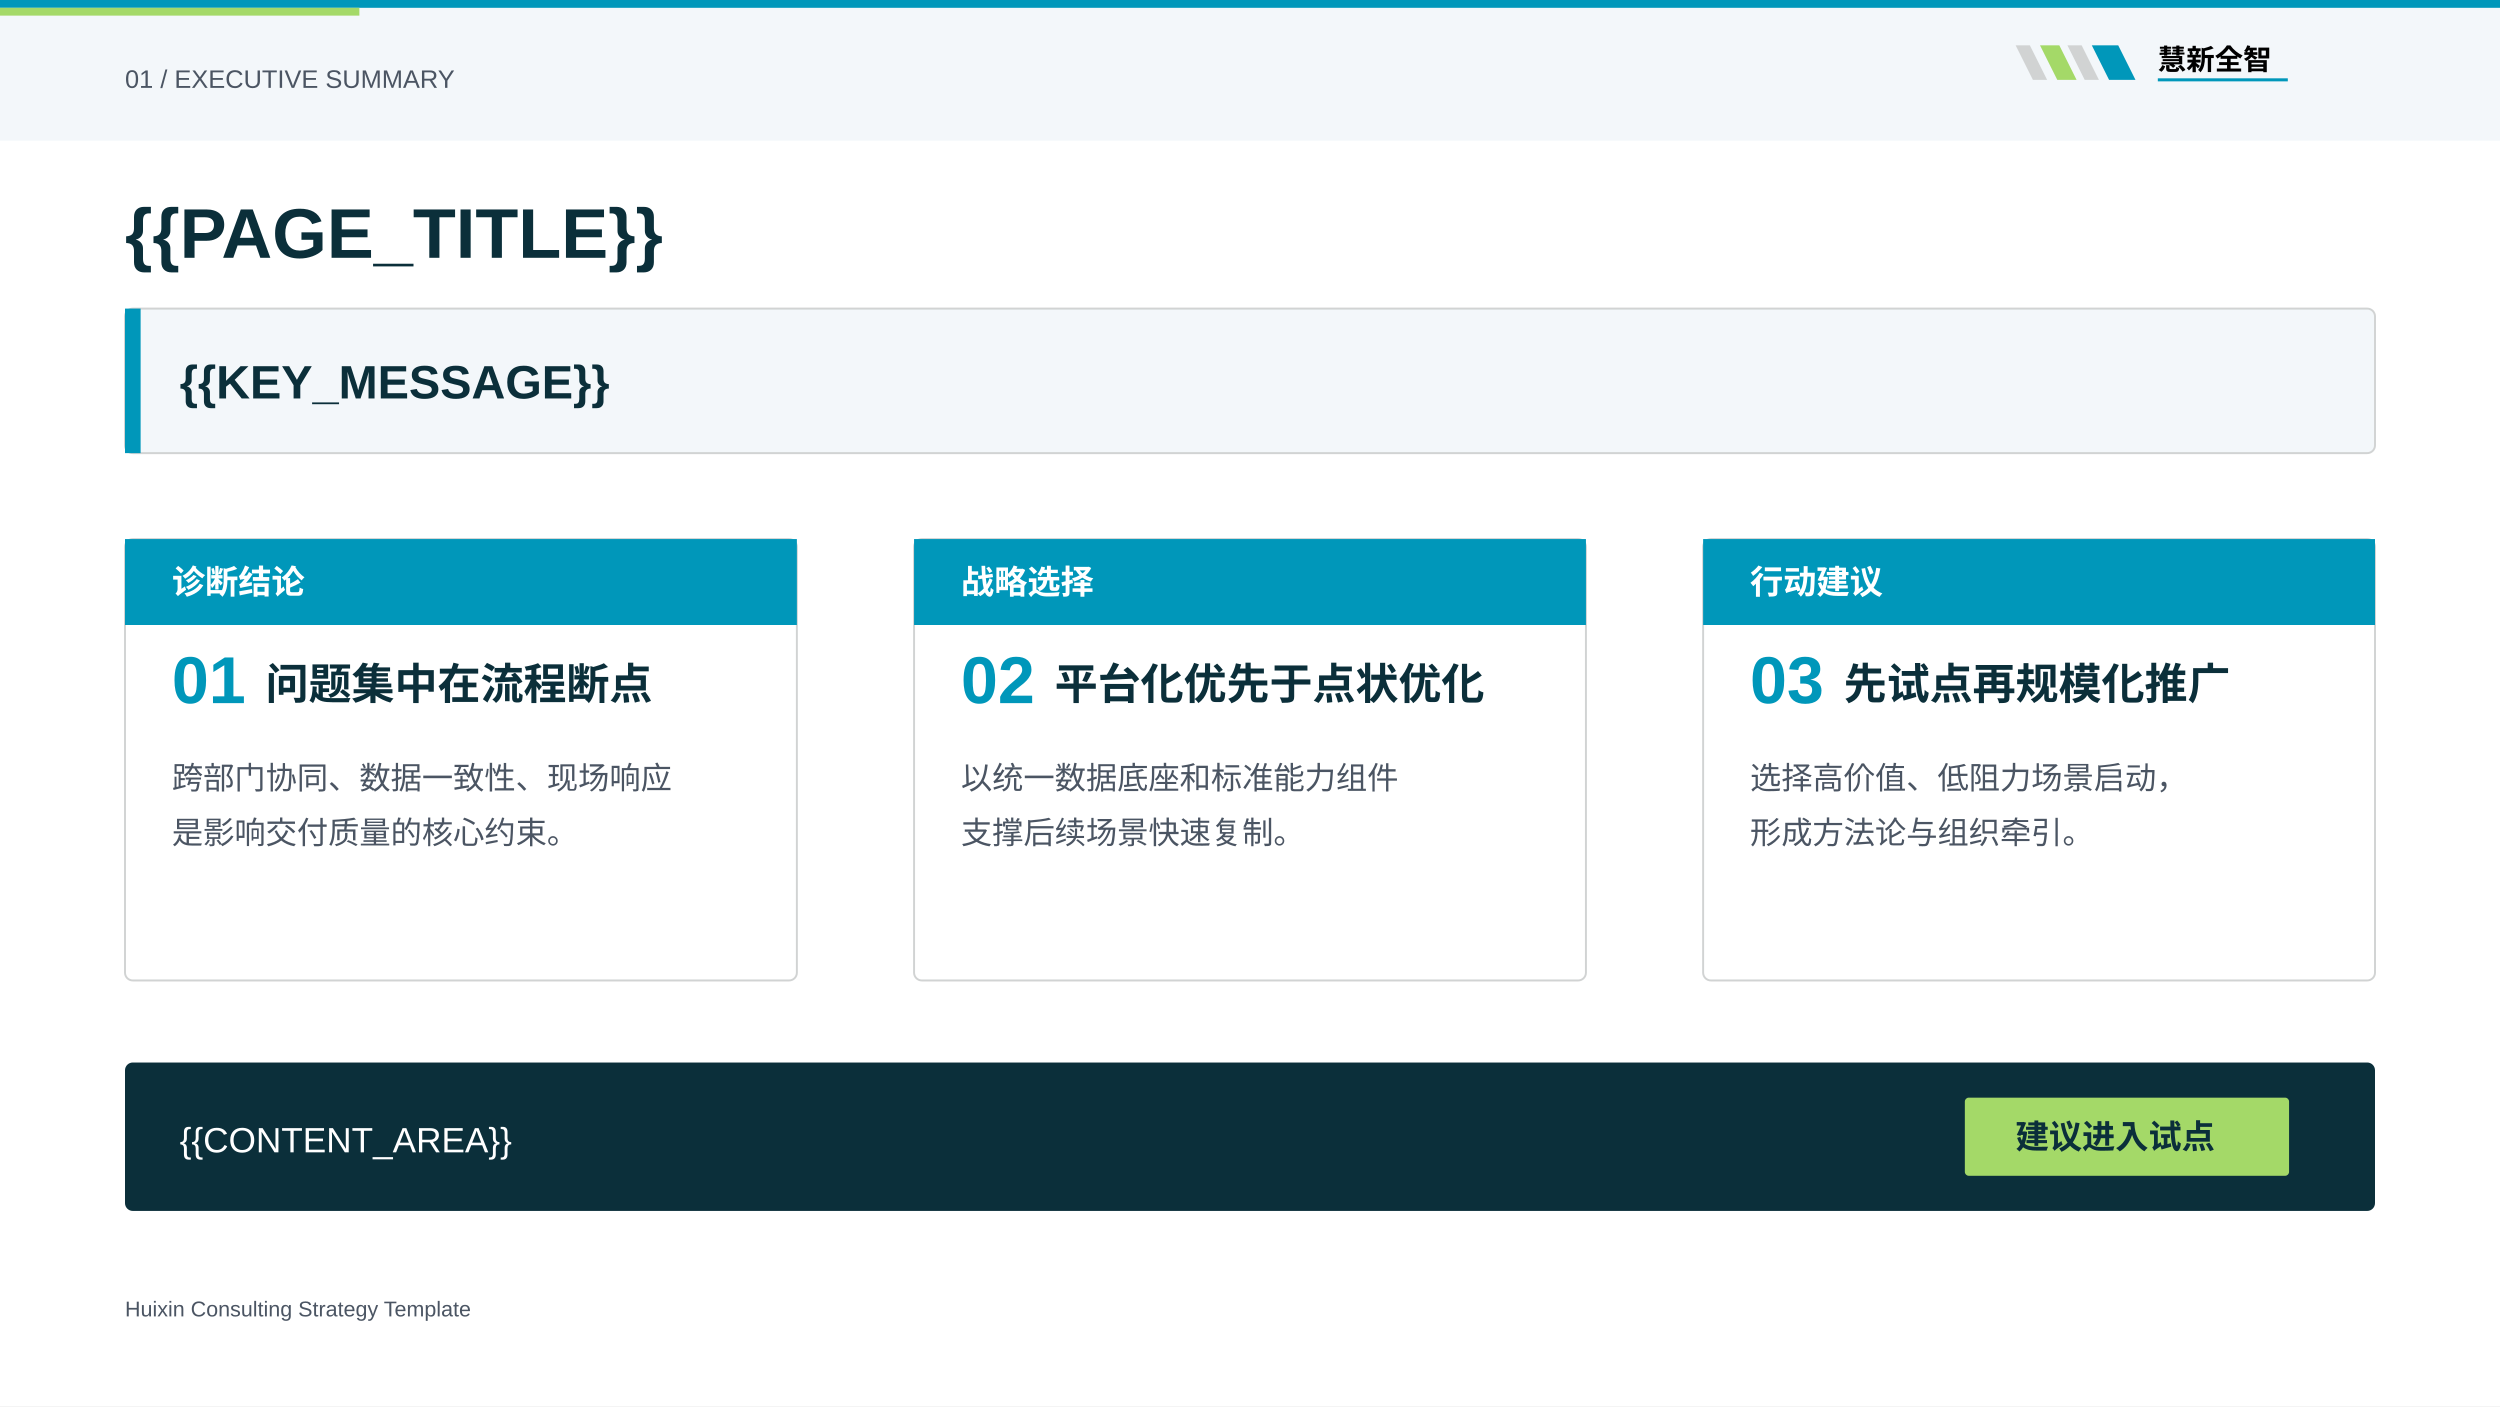
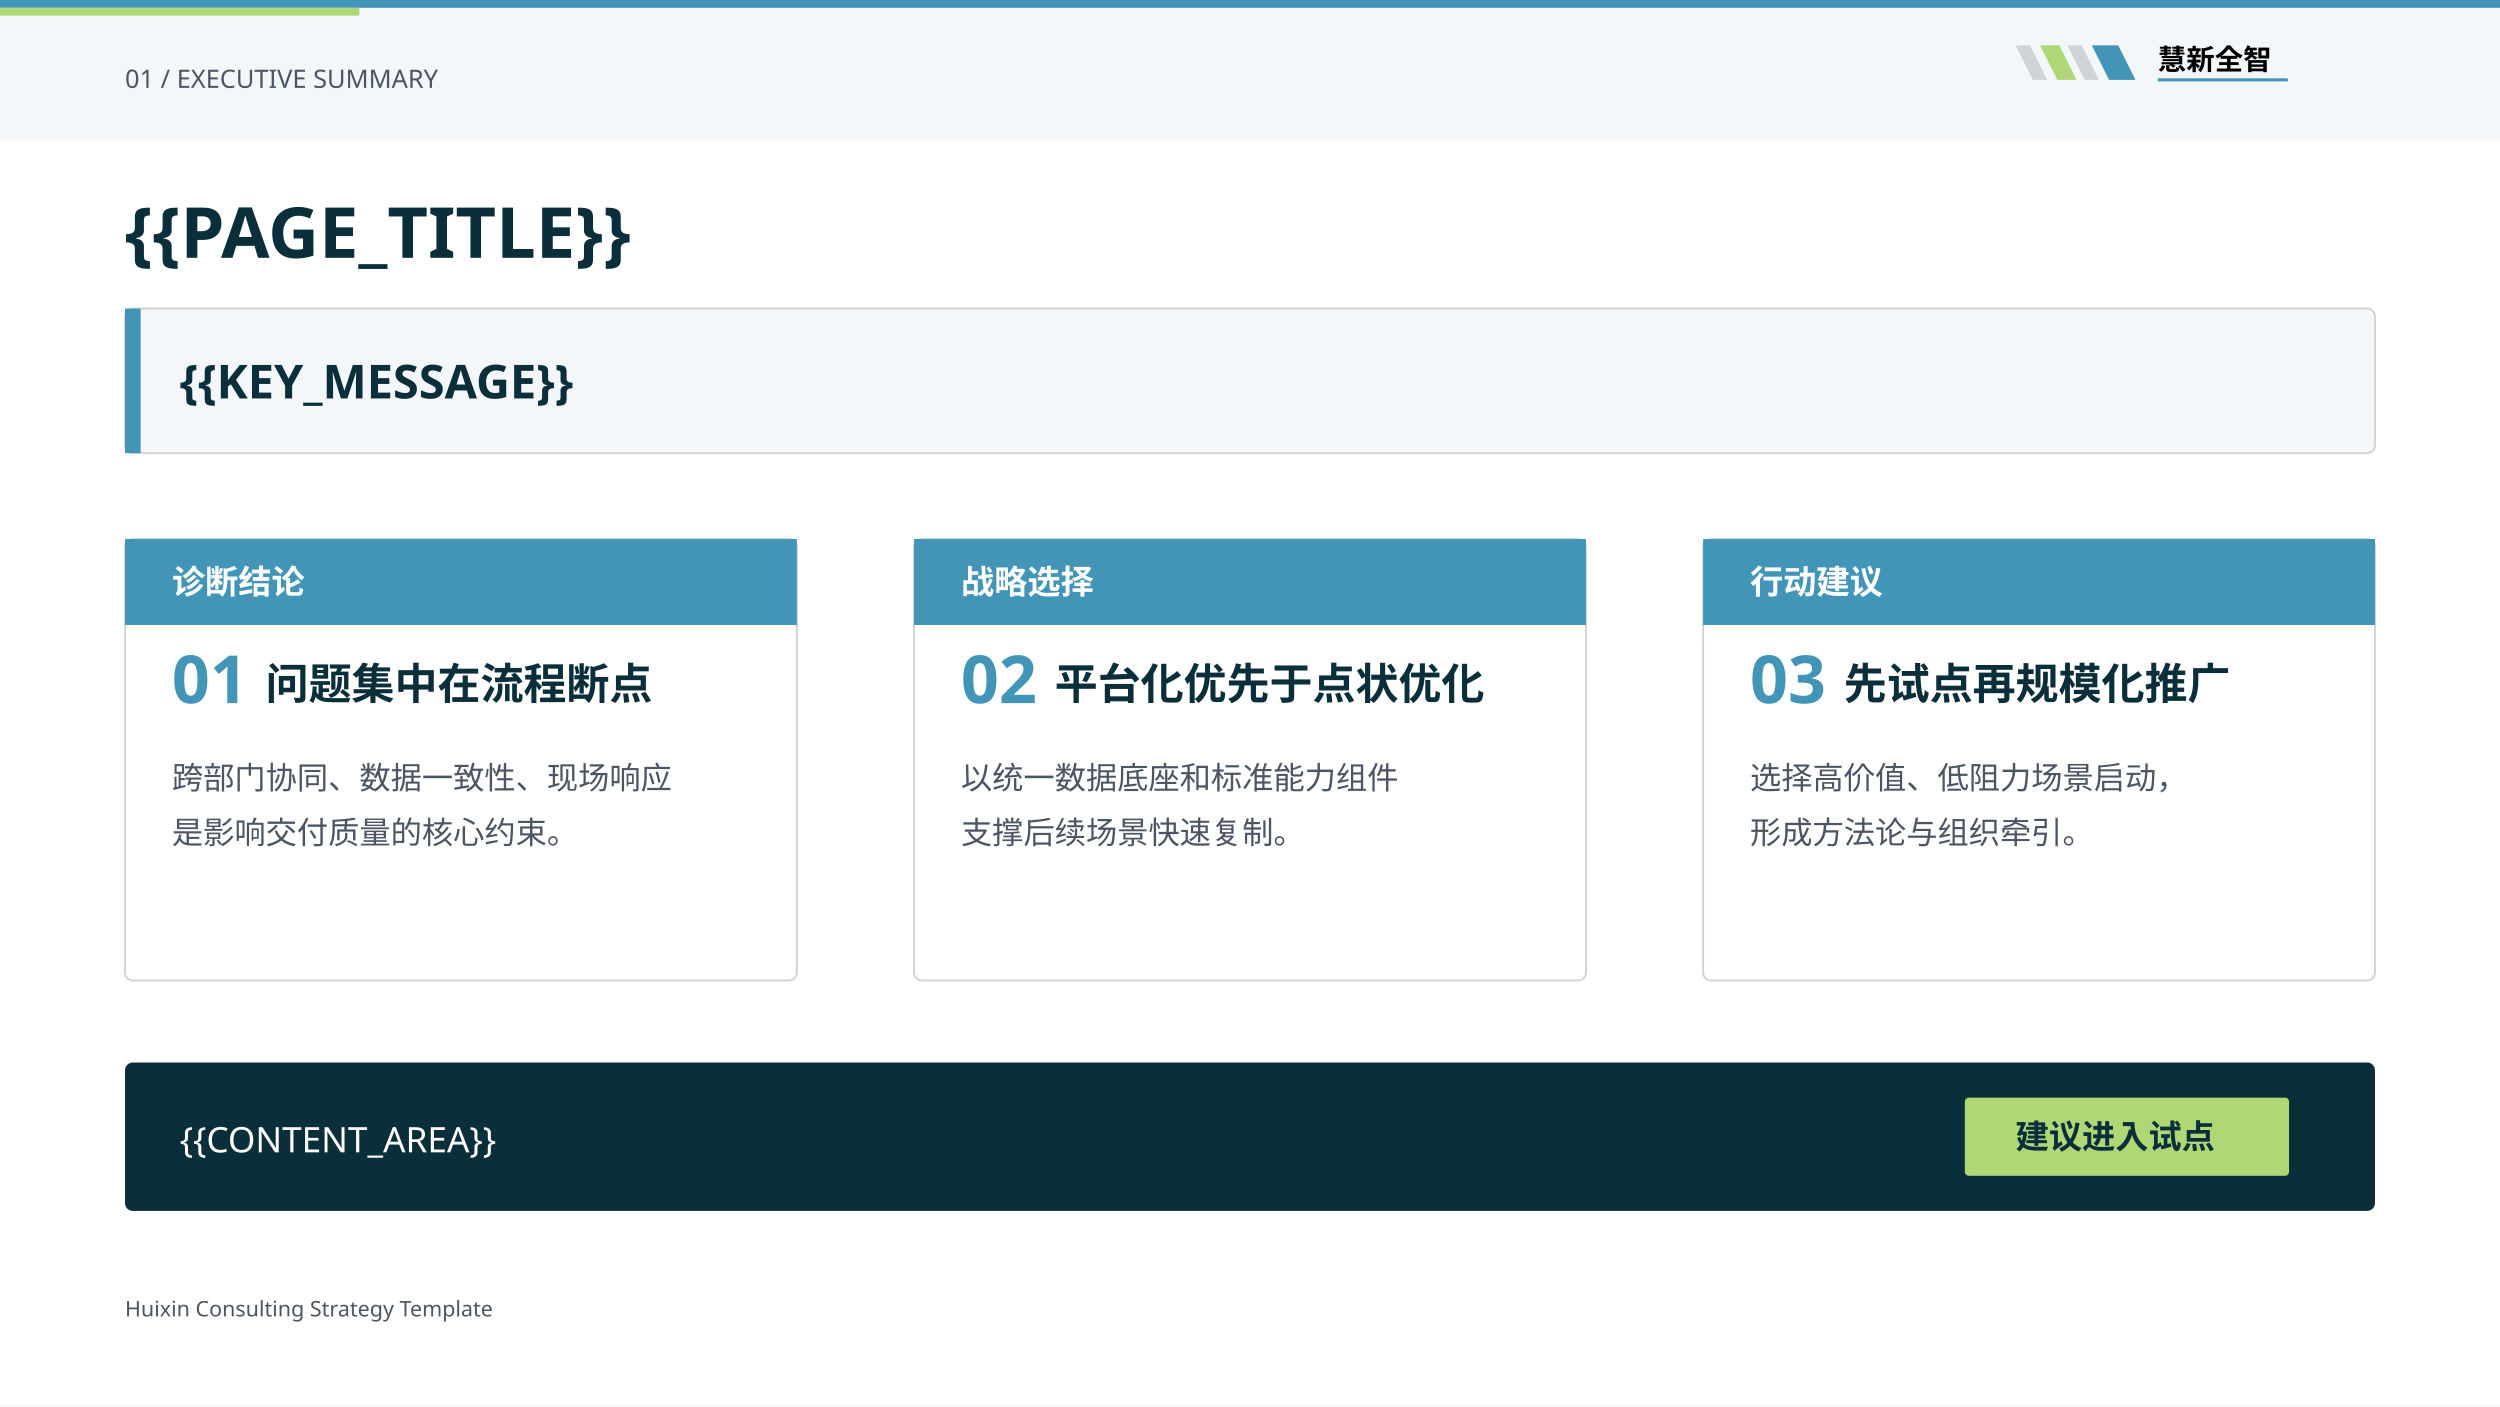
<svg xmlns="http://www.w3.org/2000/svg" width="1280" height="720" viewBox="0 0 1280 720">
  <rect x="0" y="0" width="1280" height="720" fill="#FFFFFF" />
  <rect x="0" y="0" width="1280" height="72" fill="#F3F7FA" />
-   <rect x="0" y="0" width="1280" height="4" fill="#0097BA" />
-   <rect x="0" y="4" width="184" height="4" fill="#A4D968" />
-   <text x="64" y="45" font-family="Microsoft YaHei, PingFang SC, Arial, sans-serif" font-size="13" fill="#4B5563">01 / EXECUTIVE SUMMARY</text>
+   <rect x="0" y="0" width="1280" height="4" fill="#4295B6" />
+   <rect x="0" y="4" width="184" height="4" fill="#B0D776" />
+   <text x="64" y="45" font-family="Microsoft YaHei" font-size="13" fill="#4B5563">01 / EXECUTIVE SUMMARY</text>
  <g id="huixin-logo" transform="translate(1032 18) scale(0.52)">
-     <polygon points="0,10 14,10 31,44 17,44" fill="#D1D3D3" />
-     <polygon points="24,10 43,10 60,44 41,44" fill="#A4D968" />
-     <polygon points="51,10 65,10 82,44 68,44" fill="#D1D3D3" />
-     <polygon points="75,10 101,10 118,44 92,44" fill="#0097BA" />
-     <text x="140" y="34" fill="#000000" font-family="Microsoft YaHei, PingFang SC, Arial, sans-serif" font-size="28" font-weight="700">慧新全智</text>
-     <line x1="140" y1="44" x2="268" y2="44" stroke="#0097BA" stroke-width="3" />
+     <polygon points="0,10 14,10 31,44 17,44" fill="#D2D3D4" />
+     <polygon points="24,10 43,10 60,44 41,44" fill="#B0D776" />
+     <polygon points="51,10 65,10 82,44 68,44" fill="#D2D3D4" />
+     <polygon points="75,10 101,10 118,44 92,44" fill="#4295B6" />
+     <text x="140" y="34" fill="#000000" font-family="Microsoft YaHei" font-size="28" font-weight="700">慧新全智</text>
+     <line x1="140" y1="44" x2="268" y2="44" stroke="#4295B6" stroke-width="3" />
  </g>
-   <text x="64" y="132" font-family="Microsoft YaHei, PingFang SC, Arial, sans-serif" font-size="36" font-weight="bold" fill="#0B2F3A">{{PAGE_TITLE}}</text>
-   <rect x="64" y="158" width="1152" height="74" rx="4" fill="#F3F7FA" stroke="#D1D3D3" stroke-width="1" />
-   <rect x="64" y="158" width="8" height="74" fill="#0097BA" />
-   <text x="92" y="204" font-family="Microsoft YaHei, PingFang SC, Arial, sans-serif" font-size="24" font-weight="bold" fill="#0B2F3A">{{KEY_MESSAGE}}</text>
+   <text x="64" y="132" font-family="Microsoft YaHei" font-size="36" font-weight="bold" fill="#0B2F3A">{{PAGE_TITLE}}</text>
+   <rect x="64" y="158" width="1152" height="74" rx="4" fill="#F3F7FA" stroke="#D2D3D4" stroke-width="1" />
+   <rect x="64" y="158" width="8" height="74" fill="#4295B6" />
+   <text x="92" y="204" font-family="Microsoft YaHei" font-size="24" font-weight="bold" fill="#0B2F3A">{{KEY_MESSAGE}}</text>
  <g id="summary-cards">
-     <rect x="64" y="276" width="344" height="226" rx="4" fill="#FFFFFF" stroke="#D1D3D3" stroke-width="1" />
-     <rect x="64" y="276" width="344" height="44" fill="#0097BA" />
-     <text x="88" y="304" font-family="Microsoft YaHei, PingFang SC, Arial, sans-serif" font-size="17" font-weight="bold" fill="#FFFFFF">诊断结论</text>
-     <text x="88" y="360" font-family="Microsoft YaHei, PingFang SC, Arial, sans-serif" font-size="34" font-weight="bold" fill="#0097BA">01</text>
-     <text x="136" y="358" font-family="Microsoft YaHei, PingFang SC, Arial, sans-serif" font-size="22" font-weight="bold" fill="#0B2F3A">问题集中在流程断点</text>
-     <text x="88" y="404" font-family="Microsoft YaHei, PingFang SC, Arial, sans-serif" font-size="16" fill="#4B5563">跨部门协同、数据一致性、现场响应</text>
-     <text x="88" y="432" font-family="Microsoft YaHei, PingFang SC, Arial, sans-serif" font-size="16" fill="#4B5563">是影响交付质量的核心约束。</text>
-     <rect x="468" y="276" width="344" height="226" rx="4" fill="#FFFFFF" stroke="#D1D3D3" stroke-width="1" />
-     <rect x="468" y="276" width="344" height="44" fill="#0097BA" />
-     <text x="492" y="304" font-family="Microsoft YaHei, PingFang SC, Arial, sans-serif" font-size="17" font-weight="bold" fill="#FFFFFF">战略选择</text>
-     <text x="492" y="360" font-family="Microsoft YaHei, PingFang SC, Arial, sans-serif" font-size="34" font-weight="bold" fill="#0097BA">02</text>
-     <text x="540" y="358" font-family="Microsoft YaHei, PingFang SC, Arial, sans-serif" font-size="22" font-weight="bold" fill="#0B2F3A">平台化优先于点状优化</text>
-     <text x="492" y="404" font-family="Microsoft YaHei, PingFang SC, Arial, sans-serif" font-size="16" fill="#4B5563">以统一数据底座和标准能力组件</text>
-     <text x="492" y="432" font-family="Microsoft YaHei, PingFang SC, Arial, sans-serif" font-size="16" fill="#4B5563">支撑后续场景快速复制。</text>
-     <rect x="872" y="276" width="344" height="226" rx="4" fill="#FFFFFF" stroke="#D1D3D3" stroke-width="1" />
-     <rect x="872" y="276" width="344" height="44" fill="#0097BA" />
-     <text x="896" y="304" font-family="Microsoft YaHei, PingFang SC, Arial, sans-serif" font-size="17" font-weight="bold" fill="#FFFFFF">行动建议</text>
-     <text x="896" y="360" font-family="Microsoft YaHei, PingFang SC, Arial, sans-serif" font-size="34" font-weight="bold" fill="#0097BA">03</text>
-     <text x="944" y="358" font-family="Microsoft YaHei, PingFang SC, Arial, sans-serif" font-size="22" font-weight="bold" fill="#0B2F3A">先试点再规模化推广</text>
-     <text x="896" y="404" font-family="Microsoft YaHei, PingFang SC, Arial, sans-serif" font-size="16" fill="#4B5563">选择高价值、低阻力场景启动，</text>
-     <text x="896" y="432" font-family="Microsoft YaHei, PingFang SC, Arial, sans-serif" font-size="16" fill="#4B5563">形成方法论与组织牵引。</text>
+     <rect x="64" y="276" width="344" height="226" rx="4" fill="#FFFFFF" stroke="#D2D3D4" stroke-width="1" />
+     <rect x="64" y="276" width="344" height="44" fill="#4295B6" />
+     <text x="88" y="304" font-family="Microsoft YaHei" font-size="17" font-weight="bold" fill="#FFFFFF">诊断结论</text>
+     <text x="88" y="360" font-family="Microsoft YaHei" font-size="34" font-weight="bold" fill="#4295B6">01</text>
+     <text x="136" y="358" font-family="Microsoft YaHei" font-size="22" font-weight="bold" fill="#0B2F3A">问题集中在流程断点</text>
+     <text x="88" y="404" font-family="Microsoft YaHei" font-size="16" fill="#4B5563">跨部门协同、数据一致性、现场响应</text>
+     <text x="88" y="432" font-family="Microsoft YaHei" font-size="16" fill="#4B5563">是影响交付质量的核心约束。</text>
+     <rect x="468" y="276" width="344" height="226" rx="4" fill="#FFFFFF" stroke="#D2D3D4" stroke-width="1" />
+     <rect x="468" y="276" width="344" height="44" fill="#4295B6" />
+     <text x="492" y="304" font-family="Microsoft YaHei" font-size="17" font-weight="bold" fill="#FFFFFF">战略选择</text>
+     <text x="492" y="360" font-family="Microsoft YaHei" font-size="34" font-weight="bold" fill="#4295B6">02</text>
+     <text x="540" y="358" font-family="Microsoft YaHei" font-size="22" font-weight="bold" fill="#0B2F3A">平台化优先于点状优化</text>
+     <text x="492" y="404" font-family="Microsoft YaHei" font-size="16" fill="#4B5563">以统一数据底座和标准能力组件</text>
+     <text x="492" y="432" font-family="Microsoft YaHei" font-size="16" fill="#4B5563">支撑后续场景快速复制。</text>
+     <rect x="872" y="276" width="344" height="226" rx="4" fill="#FFFFFF" stroke="#D2D3D4" stroke-width="1" />
+     <rect x="872" y="276" width="344" height="44" fill="#4295B6" />
+     <text x="896" y="304" font-family="Microsoft YaHei" font-size="17" font-weight="bold" fill="#FFFFFF">行动建议</text>
+     <text x="896" y="360" font-family="Microsoft YaHei" font-size="34" font-weight="bold" fill="#4295B6">03</text>
+     <text x="944" y="358" font-family="Microsoft YaHei" font-size="22" font-weight="bold" fill="#0B2F3A">先试点再规模化推广</text>
+     <text x="896" y="404" font-family="Microsoft YaHei" font-size="16" fill="#4B5563">选择高价值、低阻力场景启动，</text>
+     <text x="896" y="432" font-family="Microsoft YaHei" font-size="16" fill="#4B5563">形成方法论与组织牵引。</text>
  </g>
  <rect x="64" y="544" width="1152" height="76" rx="4" fill="#0B2F3A" />
-   <text x="92" y="590" font-family="Microsoft YaHei, PingFang SC, Arial, sans-serif" font-size="18" fill="#FFFFFF">{{CONTENT_AREA}}</text>
-   <rect x="1006" y="562" width="166" height="40" rx="2" fill="#A4D968" />
-   <text x="1032" y="588" font-family="Microsoft YaHei, PingFang SC, Arial, sans-serif" font-size="17" font-weight="bold" fill="#0B2F3A">建议进入试点</text>
-   <text x="64" y="674" font-family="Microsoft YaHei, PingFang SC, Arial, sans-serif" font-size="11" fill="#4B5563">Huixin Consulting Strategy Template</text>
+   <text x="92" y="590" font-family="Microsoft YaHei" font-size="18" fill="#FFFFFF">{{CONTENT_AREA}}</text>
+   <rect x="1006" y="562" width="166" height="40" rx="2" fill="#B0D776" />
+   <text x="1032" y="588" font-family="Microsoft YaHei" font-size="17" font-weight="bold" fill="#0B2F3A">建议进入试点</text>
+   <text x="64" y="674" font-family="Microsoft YaHei" font-size="11" fill="#4B5563">Huixin Consulting Strategy Template</text>
</svg>
